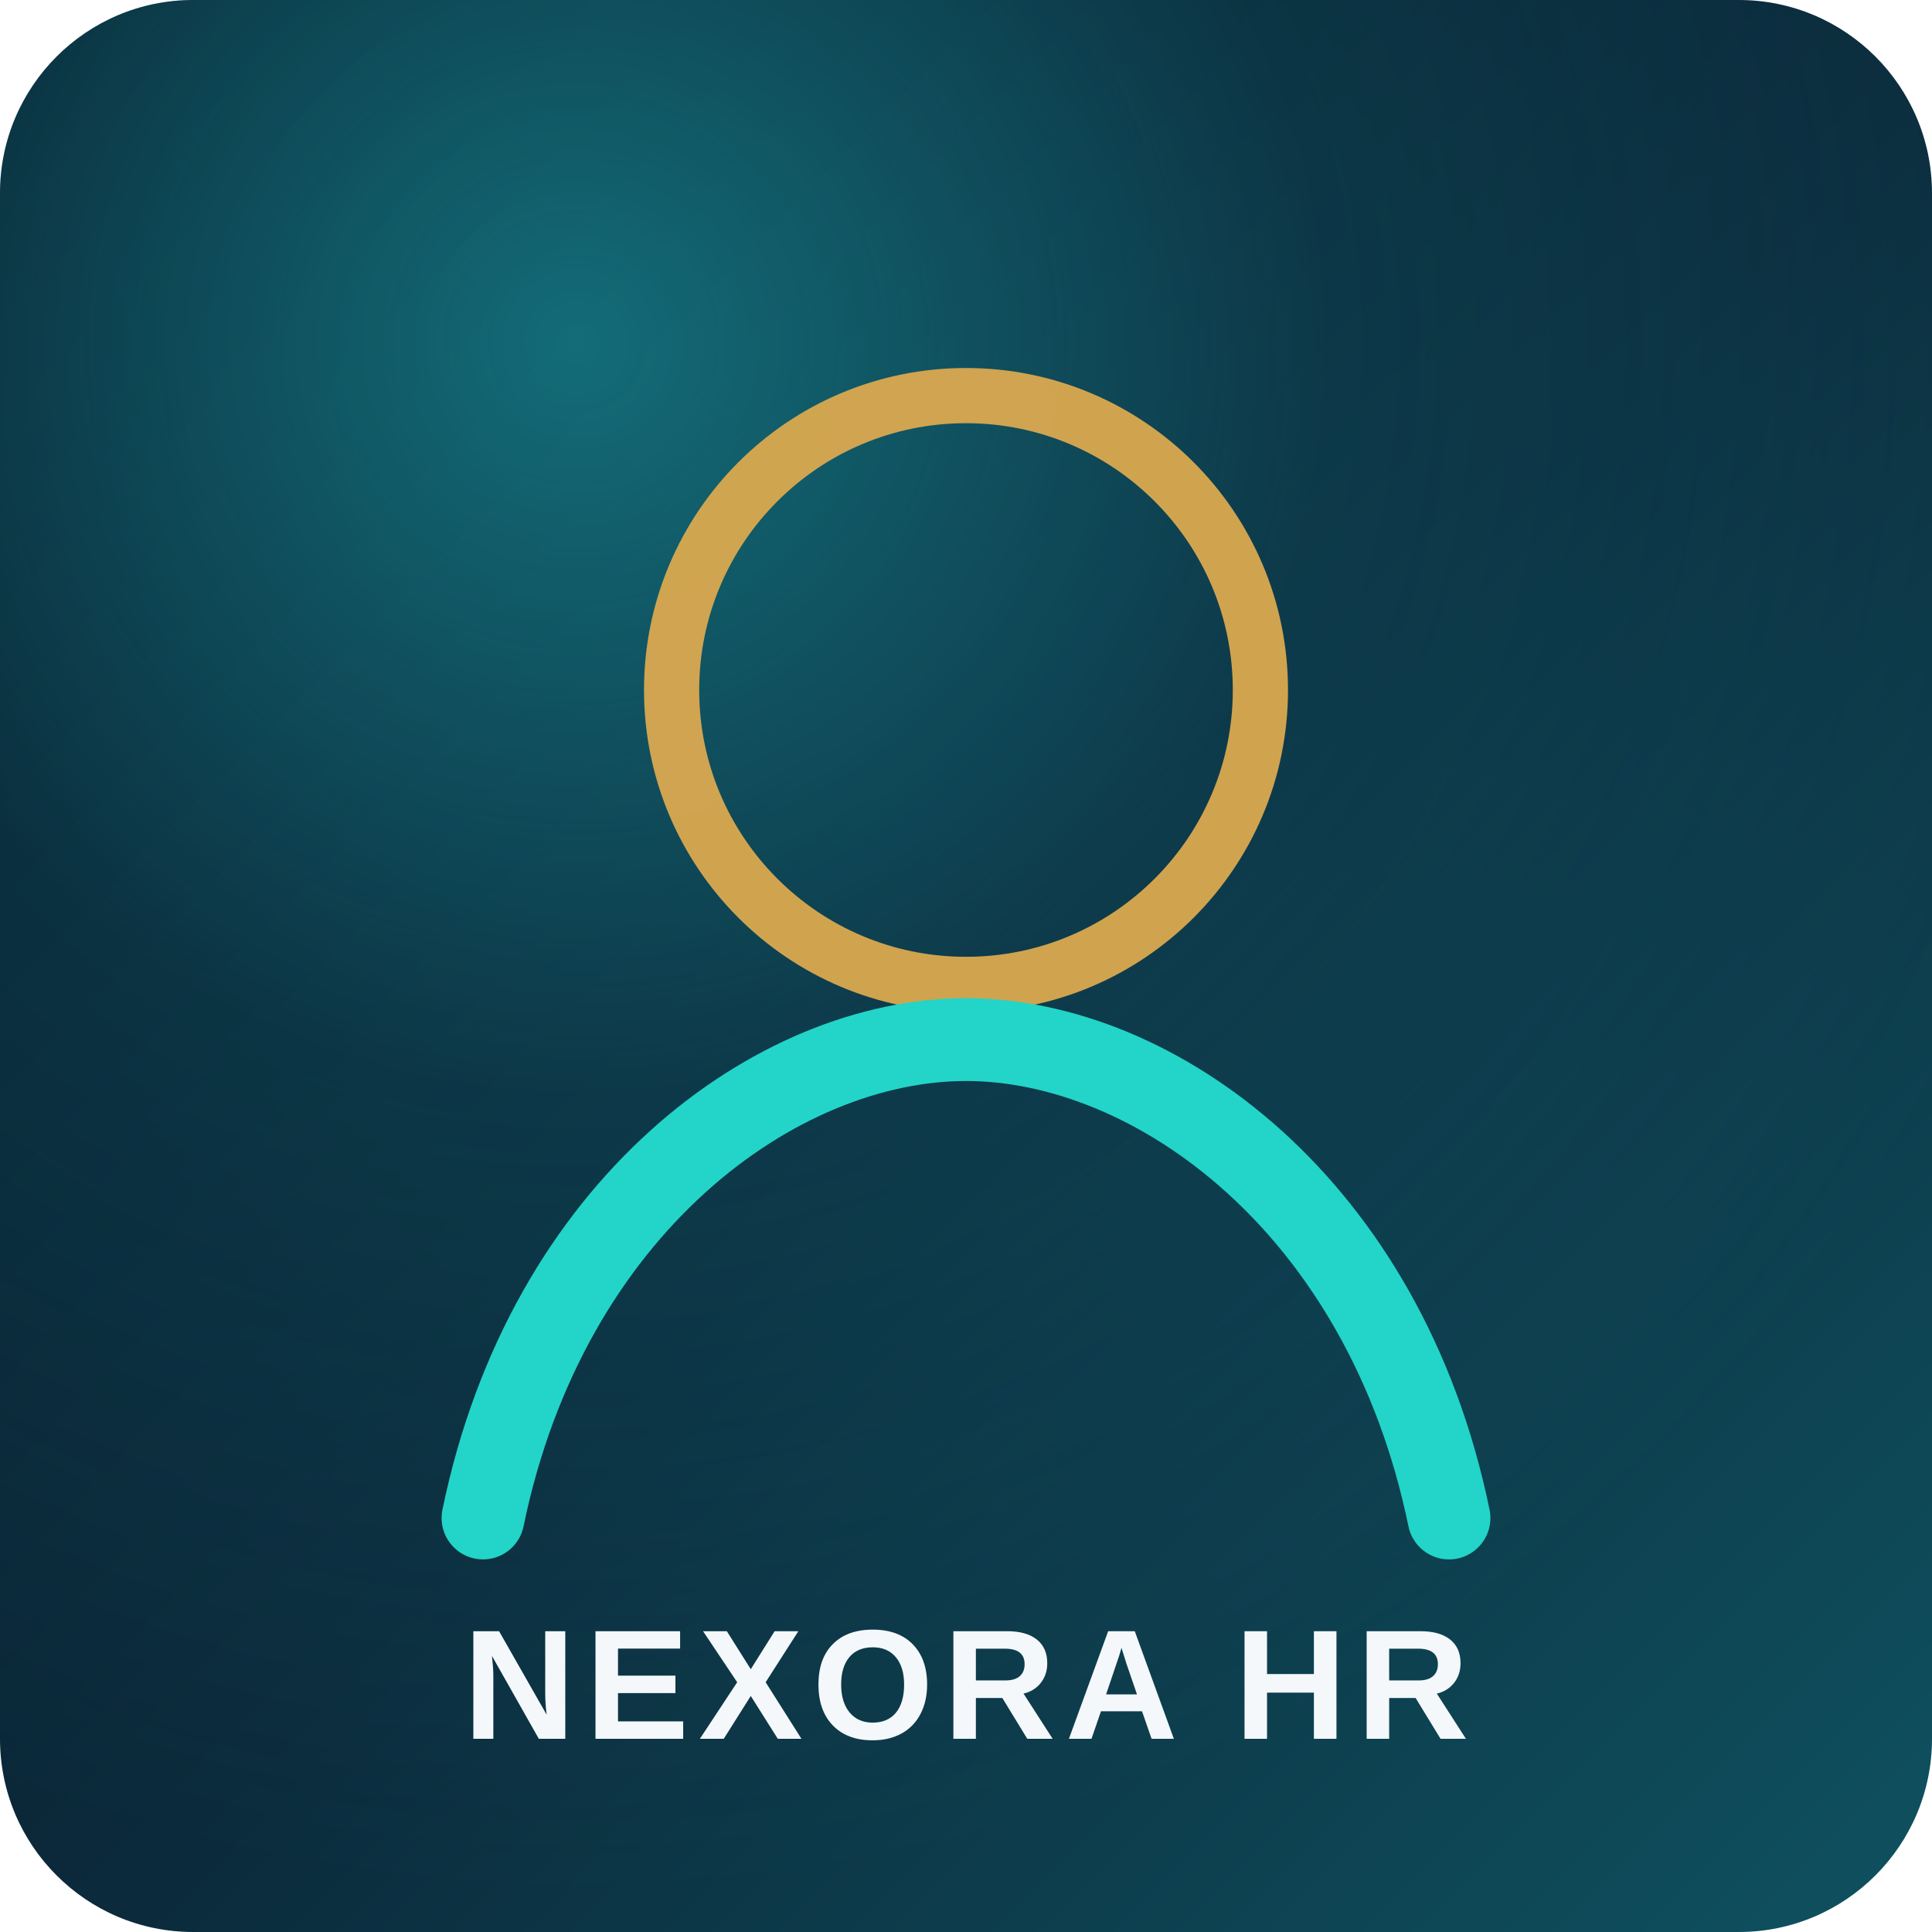
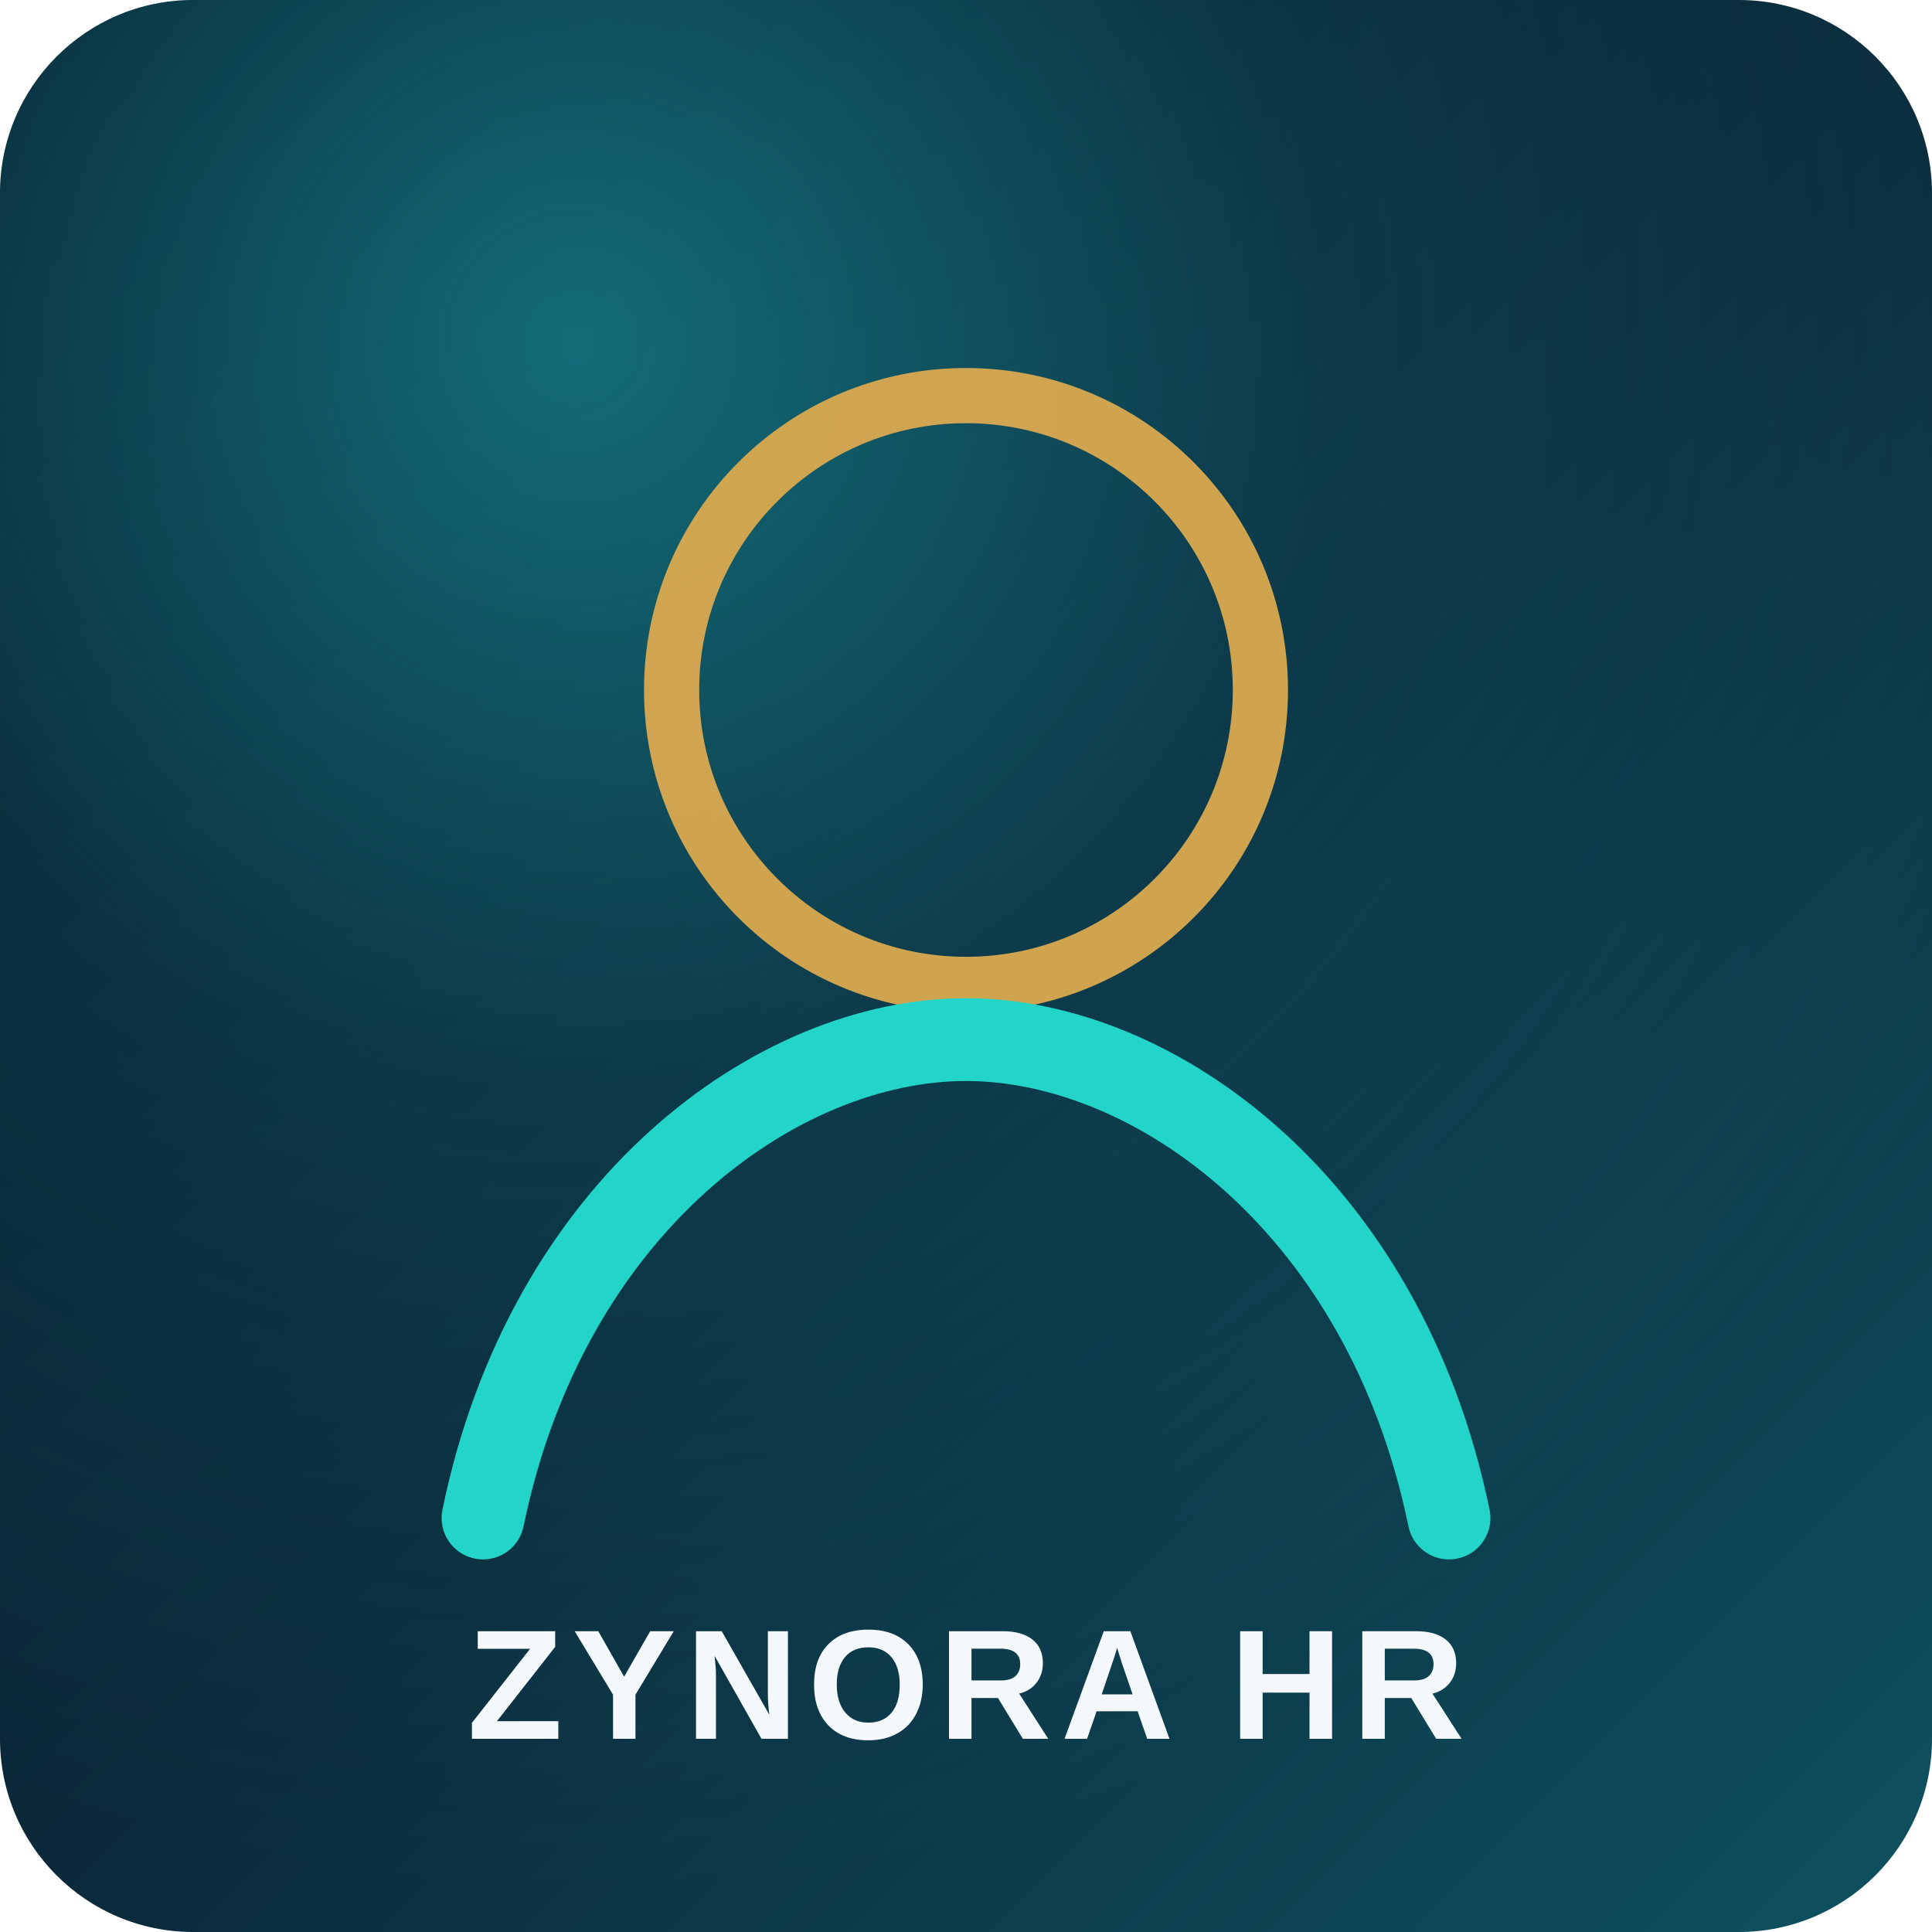
<svg xmlns="http://www.w3.org/2000/svg" width="420" height="420" viewBox="0 0 420 420">
  <defs>
    <linearGradient id="bg" x1="0" y1="0" x2="1" y2="1">
      <stop offset="0%" stop-color="#061524" />
      <stop offset="52%" stop-color="#0b2a3b" />
      <stop offset="100%" stop-color="#0f5260" />
    </linearGradient>
    <radialGradient id="glow" cx="30%" cy="18%" r="80%">
      <stop offset="0%" stop-color="#23d7df" stop-opacity=".42" />
      <stop offset="48%" stop-color="#23d7df" stop-opacity=".10" />
      <stop offset="100%" stop-color="#23d7df" stop-opacity="0" />
    </radialGradient>
  </defs>
  <rect width="420" height="420" rx="42" fill="url(#bg)" />
  <rect width="420" height="420" rx="42" fill="url(#glow)" />
  <circle cx="210" cy="150" r="64" fill="none" stroke="#d7a84f" stroke-width="12" opacity=".96" />
  <path d="M105 330c14-68 64-104 105-104s91 36 105 104" fill="none" stroke="#22d5c8" stroke-width="18" stroke-linecap="round" />
-   <text x="210" y="378" text-anchor="middle" fill="#f4f8fb" font-family="Arial, Tahoma, sans-serif" font-size="34" font-weight="900" letter-spacing="2">NEXORA HR</text>
+   <text x="210" y="378" text-anchor="middle" fill="#f4f8fb" font-family="Arial, Tahoma, sans-serif" font-size="34" font-weight="900" letter-spacing="2">ZYNORA HR</text>
</svg>
